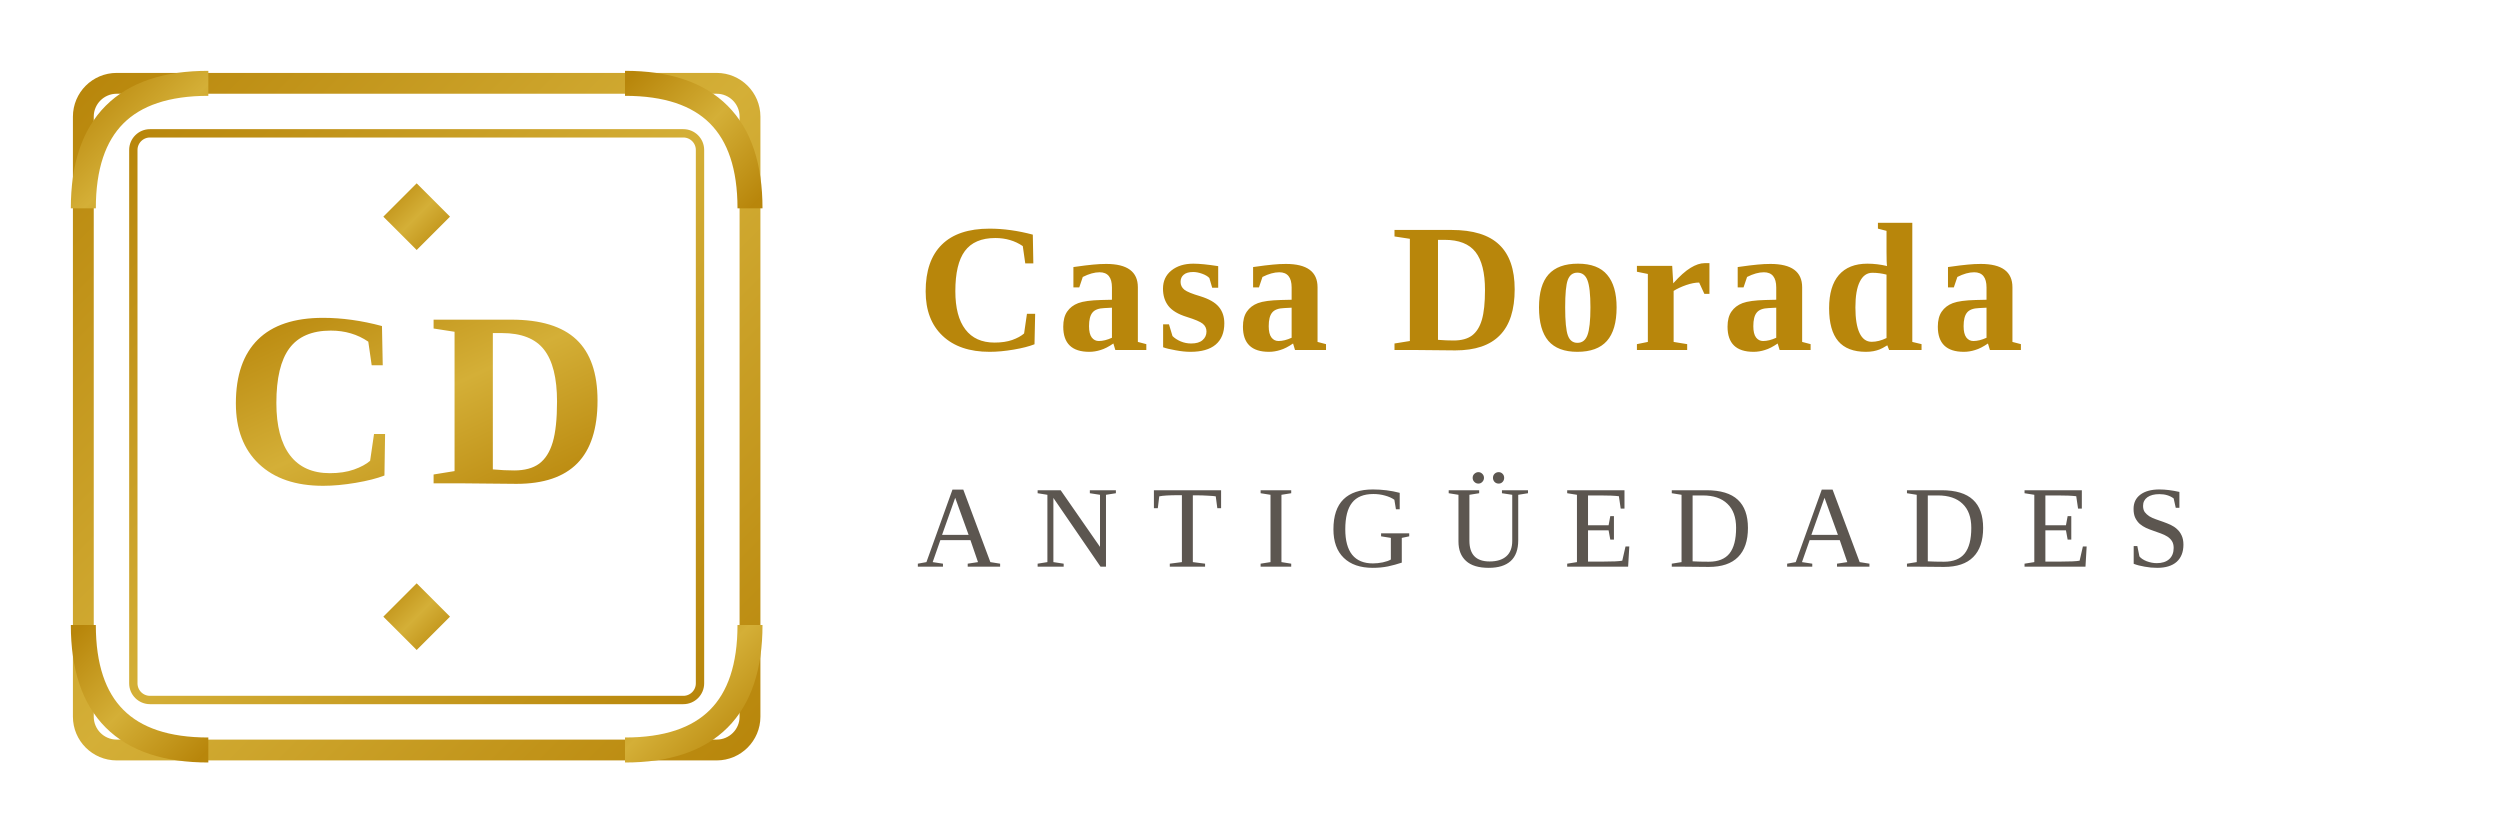
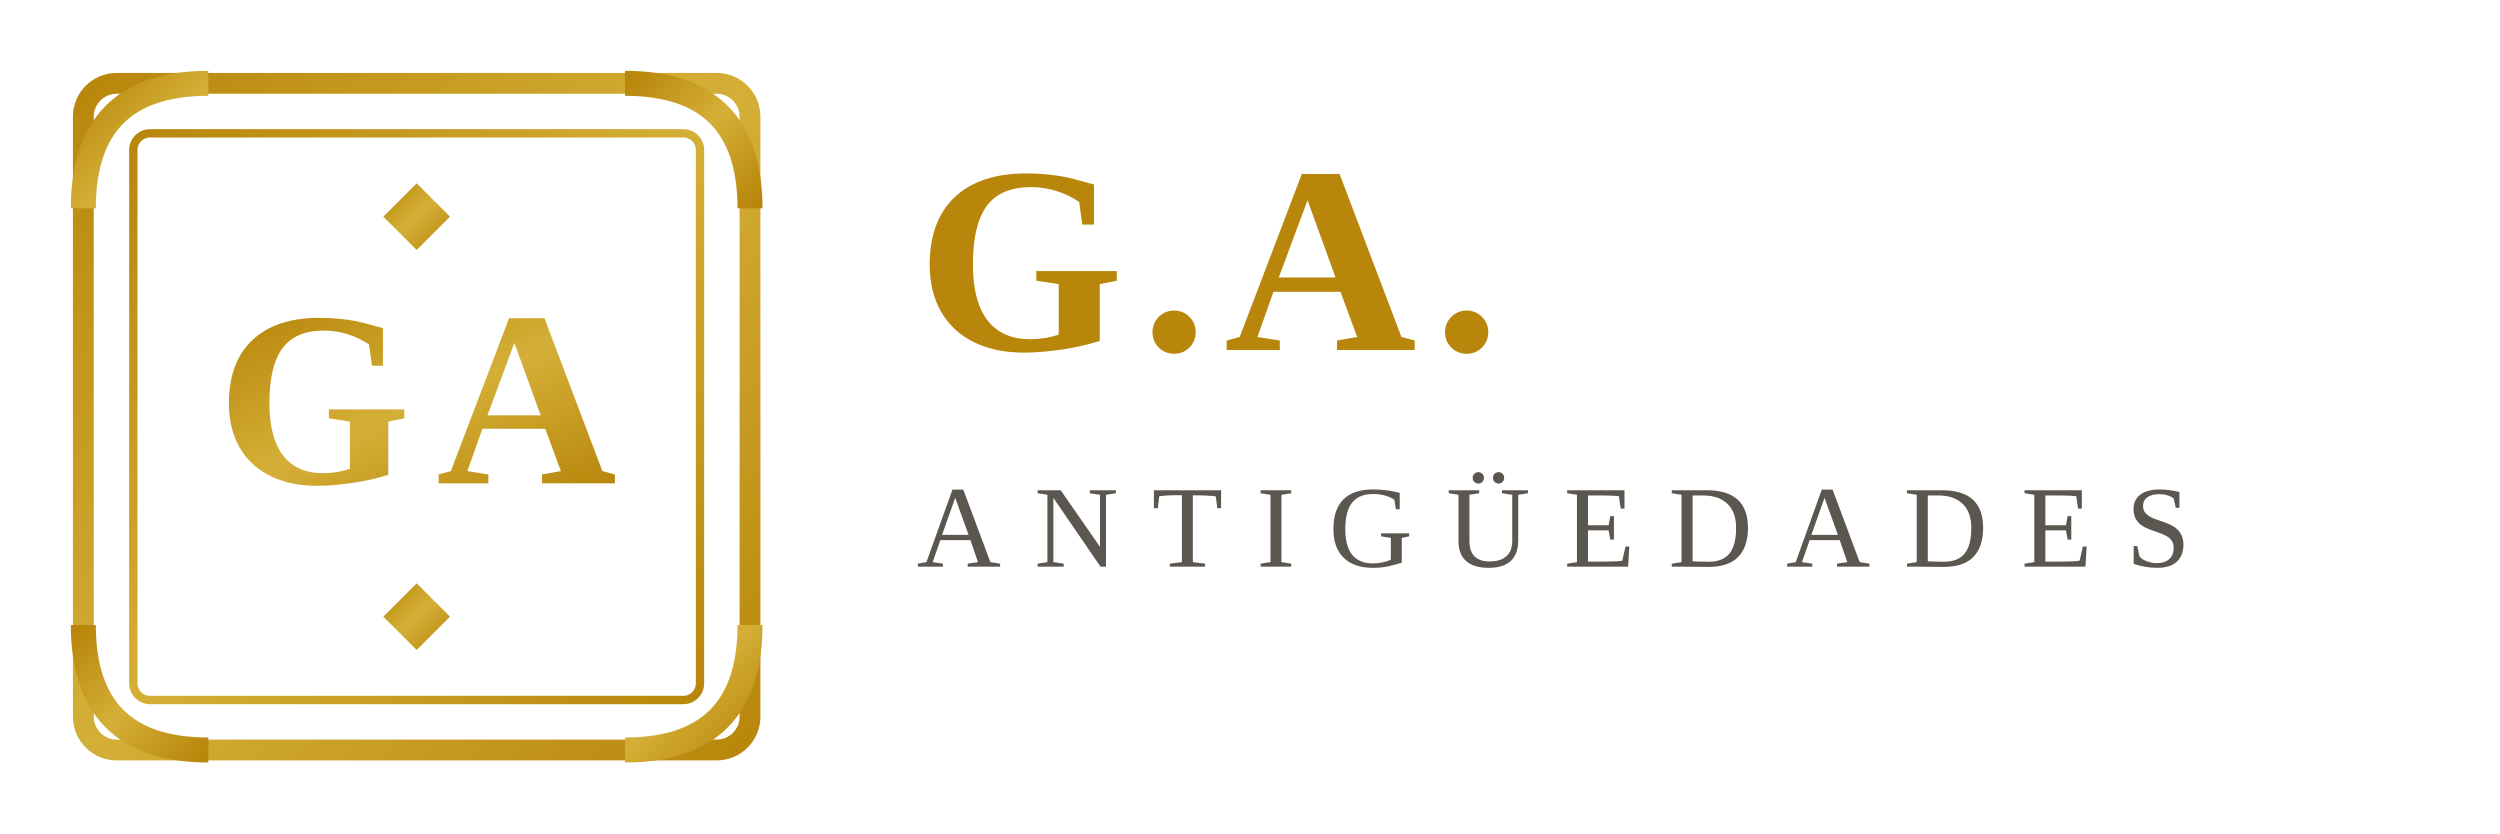
<svg xmlns="http://www.w3.org/2000/svg" viewBox="0 0 300 100" width="300" height="100">
  <defs>
    <linearGradient id="goldGrad" x1="0%" y1="0%" x2="100%" y2="100%">
      <stop offset="0%" style="stop-color:#B8860B" />
      <stop offset="50%" style="stop-color:#D4AF37" />
      <stop offset="100%" style="stop-color:#B8860B" />
    </linearGradient>
  </defs>
  <rect x="10" y="10" width="80" height="80" rx="4" ry="4" fill="none" stroke="url(#goldGrad)" stroke-width="2.5" />
  <rect x="16" y="16" width="68" height="68" rx="2" ry="2" fill="none" stroke="url(#goldGrad)" stroke-width="1" />
  <path d="M10,25 Q10,10 25,10" fill="none" stroke="url(#goldGrad)" stroke-width="3" />
  <path d="M75,10 Q90,10 90,25" fill="none" stroke="url(#goldGrad)" stroke-width="3" />
  <path d="M90,75 Q90,90 75,90" fill="none" stroke="url(#goldGrad)" stroke-width="3" />
  <path d="M25,90 Q10,90 10,75" fill="none" stroke="url(#goldGrad)" stroke-width="3" />
  <line x1="30" y1="10" x2="70" y2="10" stroke="url(#goldGrad)" stroke-width="3" />
  <line x1="30" y1="90" x2="70" y2="90" stroke="url(#goldGrad)" stroke-width="3" />
-   <text x="50" y="58" font-family="Georgia, 'Times New Roman', serif" font-size="30" font-weight="bold" fill="url(#goldGrad)" text-anchor="middle" letter-spacing="3">CD</text>
+   <text x="50" y="58" font-family="Georgia, 'Times New Roman', serif" font-size="30" font-weight="bold" fill="url(#goldGrad)" text-anchor="middle" letter-spacing="3">GA</text>
  <polygon points="50,22 54,26 50,30 46,26" fill="url(#goldGrad)" />
  <polygon points="50,70 54,74 50,78 46,74" fill="url(#goldGrad)" />
-   <text x="110" y="42" font-family="Georgia, 'Times New Roman', serif" font-size="22" font-weight="bold" fill="#B8860B" letter-spacing="1">Casa Dorada</text>
+   <text x="110" y="42" font-family="Georgia, 'Times New Roman', serif" font-size="32" font-weight="bold" fill="#B8860B" letter-spacing="2">G.A.</text>
  <text x="110" y="68" font-family="Georgia, 'Times New Roman', serif" font-size="14" fill="#5C5650" letter-spacing="4">ANTIGÜEDADES</text>
</svg>
